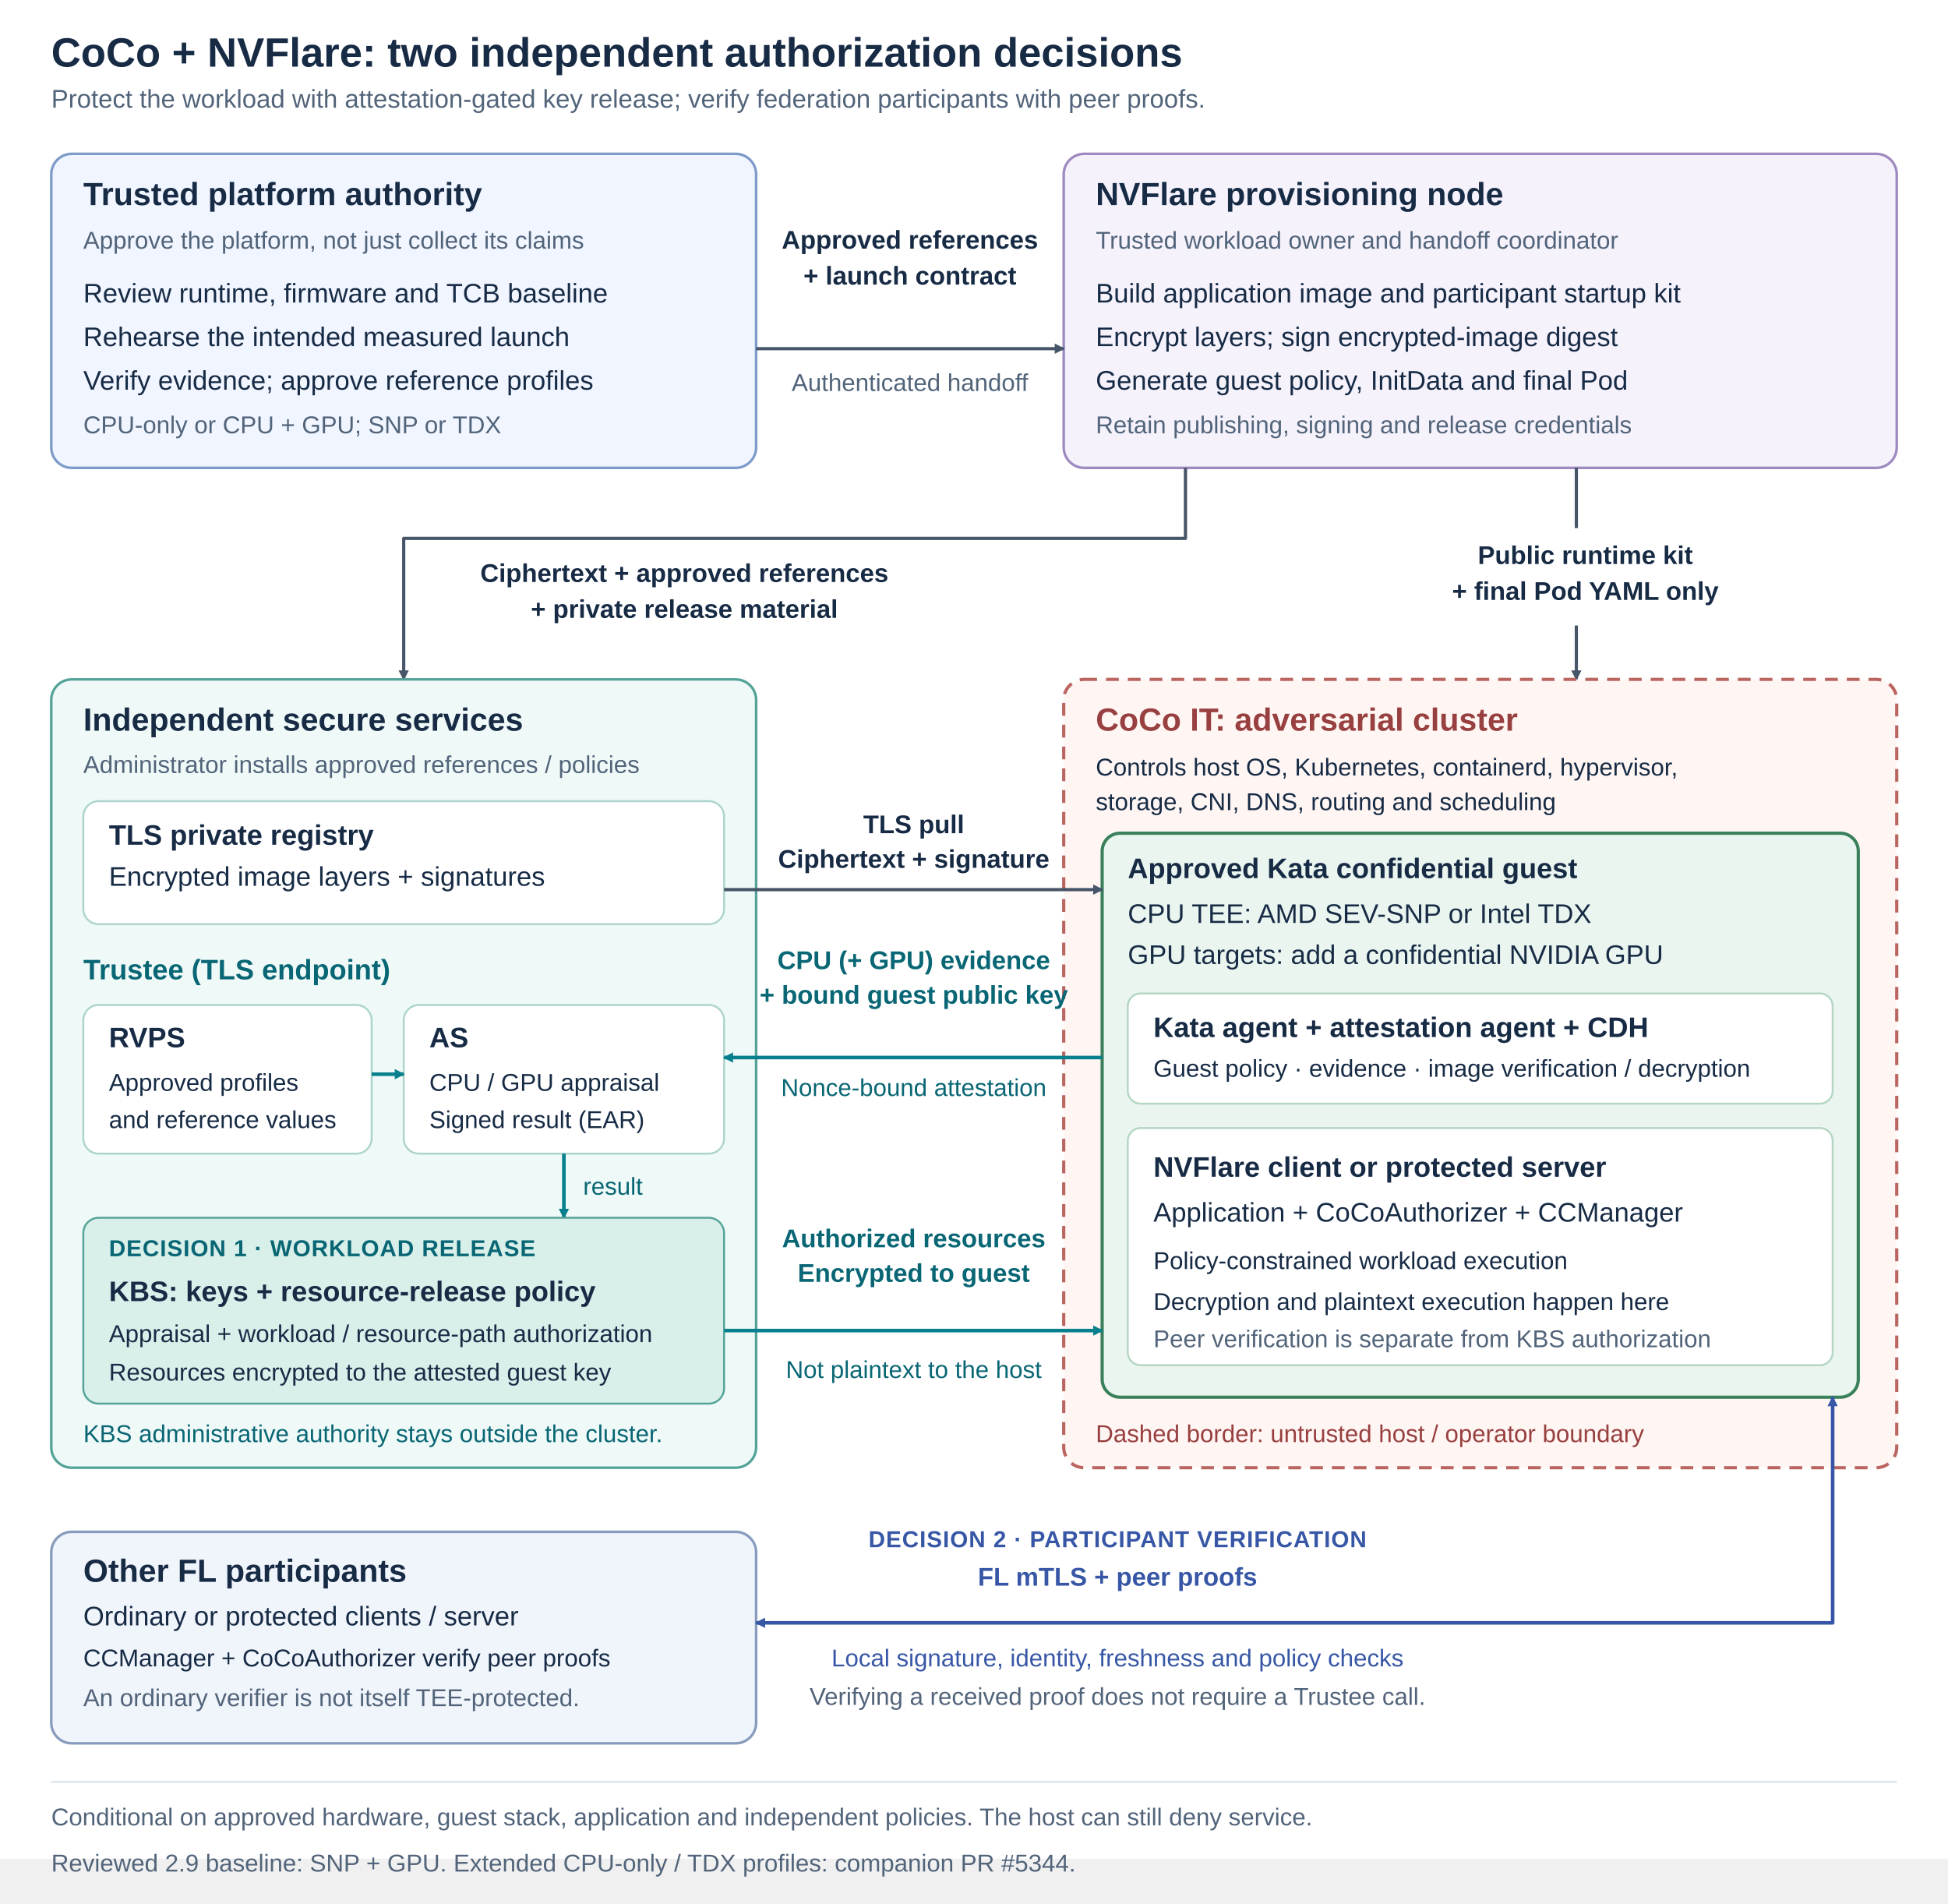
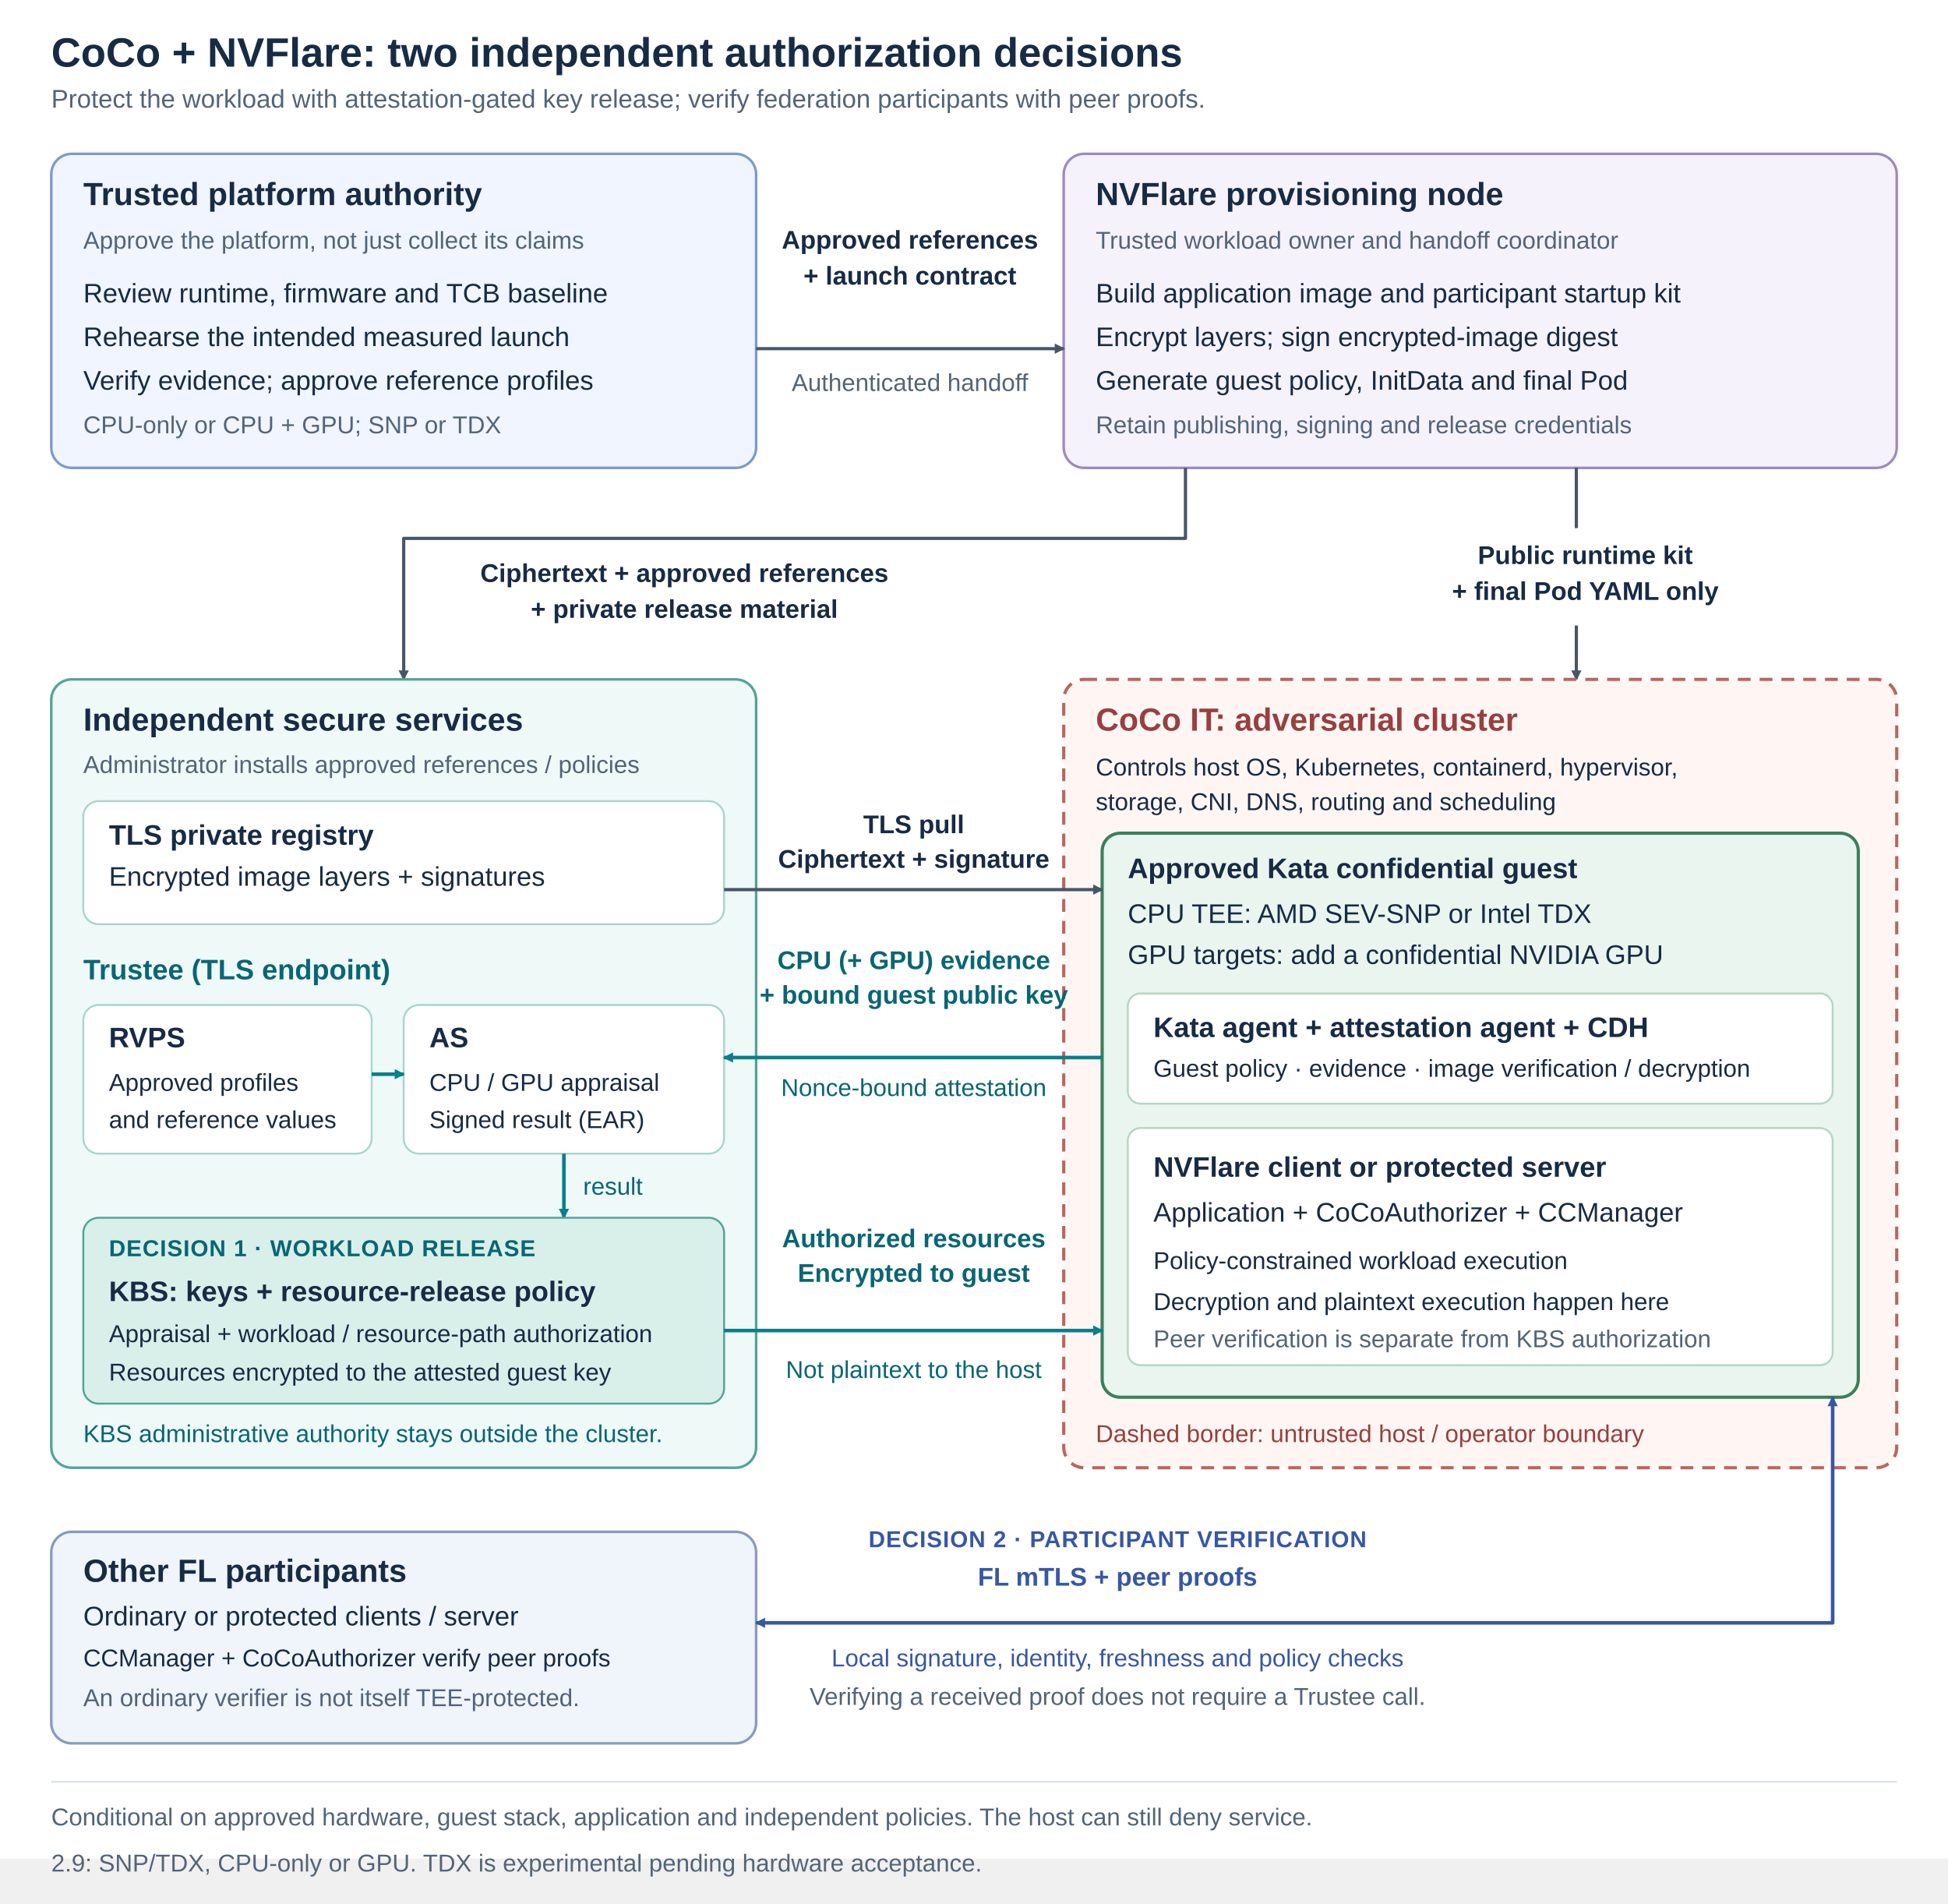
<svg xmlns="http://www.w3.org/2000/svg" width="1520" height="1485" viewBox="0 0 1520 1485" role="img" aria-labelledby="diagram-title diagram-description">
  <defs>
    <marker id="arrow-neutral" markerWidth="10" markerHeight="10" refX="8" refY="5" orient="auto-start-reverse" markerUnits="userSpaceOnUse">
      <path d="M1,1 L9,5 L1,9 Z" fill="#475569" />
    </marker>
    <marker id="arrow-teal" markerWidth="10" markerHeight="10" refX="8" refY="5" orient="auto-start-reverse" markerUnits="userSpaceOnUse">
      <path d="M1,1 L9,5 L1,9 Z" fill="#087f8c" />
    </marker>
    <marker id="arrow-blue" markerWidth="10" markerHeight="10" refX="8" refY="5" orient="auto-start-reverse" markerUnits="userSpaceOnUse">
      <path d="M1,1 L9,5 L1,9 Z" fill="#3757a6" />
    </marker>
    <style>
      text { font-family: Arial, Helvetica, sans-serif; fill: #172b45; }
      .title { font-size: 32px; font-weight: 700; }
      .subtitle { font-size: 20px; fill: #52647a; }
      .role { font-size: 25px; font-weight: 700; }
      .heading { font-size: 22px; font-weight: 700; }
      .body { font-size: 21px; }
      .small { font-size: 19px; }
      .label { font-size: 20px; font-weight: 600; text-anchor: middle; }
      .decision { font-size: 18px; font-weight: 700; letter-spacing: 0.6px; }
      .muted { fill: #52647a; }
      .teal { fill: #096674; }
      .blue { fill: #3757a6; }
      .danger { fill: #983f3f; }
      .link { fill: none; stroke: #475569; stroke-width: 2.5; stroke-linejoin: round; marker-end: url(#arrow-neutral); }
      .attestation { fill: none; stroke: #087f8c; stroke-width: 2.8; stroke-linejoin: round; marker-end: url(#arrow-teal); }
      .peer { fill: none; stroke: #3757a6; stroke-width: 2.8; stroke-linejoin: round; marker-start: url(#arrow-blue); marker-end: url(#arrow-blue); }
    </style>
  </defs>
  <rect width="1520" height="1450" fill="#ffffff" />
  <text x="40" y="52" class="title">CoCo + NVFlare: two independent authorization decisions</text>
  <text x="40" y="84" class="subtitle">Protect the workload with attestation-gated key release; verify federation participants with peer proofs.</text>
  <rect x="40" y="120" width="550" height="245" rx="16" fill="#f0f5ff" stroke="#7d9bc9" stroke-width="2" />
  <text x="65" y="160" class="role">Trusted platform authority</text>
  <text x="65" y="194" class="small muted">Approve the platform, not just collect its claims</text>
  <text x="65" y="236" class="body">Review runtime, firmware and TCB baseline</text>
  <text x="65" y="270" class="body">Rehearse the intended measured launch</text>
  <text x="65" y="304" class="body">Verify evidence; approve reference profiles</text>
  <text x="65" y="338" class="small muted">CPU-only or CPU + GPU; SNP or TDX</text>
  <rect x="830" y="120" width="650" height="245" rx="16" fill="#f5f2fc" stroke="#9d8abf" stroke-width="2" />
  <text x="855" y="160" class="role">NVFlare provisioning node</text>
  <text x="855" y="194" class="small muted">Trusted workload owner and handoff coordinator</text>
  <text x="855" y="236" class="body">Build application image and participant startup kit</text>
  <text x="855" y="270" class="body">Encrypt layers; sign encrypted-image digest</text>
  <text x="855" y="304" class="body">Generate guest policy, InitData and final Pod</text>
  <text x="855" y="338" class="small muted">Retain publishing, signing and release credentials</text>
  <path d="M590 272 H830" class="link" />
  <text x="710" y="194" class="label">Approved references</text>
  <text x="710" y="222" class="label">+ launch contract</text>
  <text x="710" y="305" class="small muted" text-anchor="middle">Authenticated handoff</text>
  <path d="M925 365 V420 H315 V530" class="link" />
  <text x="534" y="454" class="label">Ciphertext + approved references</text>
  <text x="534" y="482" class="label">+ private release material</text>
  <path d="M1230 365 V530" class="link" />
  <rect x="1100" y="412" width="275" height="76" rx="10" fill="#ffffff" />
  <text x="1237" y="440" class="label">Public runtime kit</text>
  <text x="1237" y="468" class="label">+ final Pod YAML only</text>
  <rect x="40" y="530" width="550" height="615" rx="16" fill="#eff9f8" stroke="#53a398" stroke-width="2" />
  <text x="65" y="570" class="role">Independent secure services</text>
  <text x="65" y="603" class="small muted">Administrator installs approved references / policies</text>
  <rect x="65" y="625" width="500" height="96" rx="12" fill="#ffffff" stroke="#acd4cd" stroke-width="1.5" />
  <text x="85" y="659" class="heading">TLS private registry</text>
  <text x="85" y="691" class="body">Encrypted image layers + signatures</text>
  <text x="65" y="764" class="heading teal">Trustee (TLS endpoint)</text>
  <rect x="65" y="784" width="225" height="116" rx="12" fill="#ffffff" stroke="#acd4cd" stroke-width="1.5" />
  <text x="85" y="817" class="heading">RVPS</text>
  <text x="85" y="851" class="small">Approved profiles</text>
  <text x="85" y="880" class="small">and reference values</text>
  <rect x="315" y="784" width="250" height="116" rx="12" fill="#ffffff" stroke="#acd4cd" stroke-width="1.5" />
  <text x="335" y="817" class="heading">AS</text>
  <text x="335" y="851" class="small">CPU / GPU appraisal</text>
  <text x="335" y="880" class="small">Signed result (EAR)</text>
  <path d="M290 838 H315" class="attestation" />
  <path d="M440 900 V950" class="attestation" />
  <text x="455" y="932" class="small teal">result</text>
  <rect x="65" y="950" width="500" height="145" rx="12" fill="#d9efea" stroke="#53a398" stroke-width="1.5" />
  <text x="85" y="980" class="decision teal">DECISION 1 · WORKLOAD RELEASE</text>
  <text x="85" y="1015" class="heading">KBS: keys + resource-release policy</text>
  <text x="85" y="1047" class="small">Appraisal + workload / resource-path authorization</text>
  <text x="85" y="1077" class="small">Resources encrypted to the attested guest key</text>
  <text x="65" y="1125" class="small teal">KBS administrative authority stays outside the cluster.</text>
  <rect x="830" y="530" width="650" height="615" rx="16" fill="#fff6f4" stroke="#bb6560" stroke-width="2.5" stroke-dasharray="10 7" />
  <text x="855" y="570" class="role danger">CoCo IT: adversarial cluster</text>
  <text x="855" y="605" class="small">Controls host OS, Kubernetes, containerd, hypervisor,</text>
  <text x="855" y="632" class="small">storage, CNI, DNS, routing and scheduling</text>
  <rect x="860" y="650" width="590" height="440" rx="14" fill="#eaf5ef" stroke="#39805b" stroke-width="2.5" />
  <text x="880" y="685" class="heading">Approved Kata confidential guest</text>
  <text x="880" y="720" class="body">CPU TEE: AMD SEV-SNP or Intel TDX</text>
  <text x="880" y="752" class="body">GPU targets: add a confidential NVIDIA GPU</text>
  <rect x="880" y="775" width="550" height="86" rx="10" fill="#ffffff" stroke="#b4d6c2" stroke-width="1.5" />
  <text x="900" y="809" class="heading">Kata agent + attestation agent + CDH</text>
  <text x="900" y="840" class="small">Guest policy · evidence · image verification / decryption</text>
  <rect x="880" y="880" width="550" height="185" rx="10" fill="#ffffff" stroke="#b4d6c2" stroke-width="1.5" />
  <text x="900" y="918" class="heading">NVFlare client or protected server</text>
  <text x="900" y="953" class="body">Application + CoCoAuthorizer + CCManager</text>
  <text x="900" y="990" class="small">Policy-constrained workload execution</text>
  <text x="900" y="1022" class="small">Decryption and plaintext execution happen here</text>
  <text x="900" y="1051" class="small muted">Peer verification is separate from KBS authorization</text>
  <text x="855" y="1125" class="small danger">Dashed border: untrusted host / operator boundary</text>
  <path d="M565 694 H860" class="link" />
  <text x="713" y="650" class="label">TLS pull</text>
  <text x="713" y="677" class="label">Ciphertext + signature</text>
  <path d="M860 825 H565" class="attestation" />
  <text x="713" y="756" class="label teal">CPU (+ GPU) evidence</text>
  <text x="713" y="783" class="label teal">+ bound guest public key</text>
  <text x="713" y="855" class="small teal" text-anchor="middle">Nonce-bound attestation</text>
  <path d="M565 1038 H860" class="attestation" />
  <text x="713" y="973" class="label teal">Authorized resources</text>
  <text x="713" y="1000" class="label teal">Encrypted to guest</text>
  <text x="713" y="1075" class="small teal" text-anchor="middle">Not plaintext to the host</text>
  <rect x="40" y="1195" width="550" height="165" rx="16" fill="#f0f4fb" stroke="#879bbd" stroke-width="2" />
  <text x="65" y="1234" class="role">Other FL participants</text>
  <text x="65" y="1268" class="body">Ordinary or protected clients / server</text>
  <text x="65" y="1300" class="small">CCManager + CoCoAuthorizer verify peer proofs</text>
  <text x="65" y="1331" class="small muted">An ordinary verifier is not itself TEE-protected.</text>
  <path d="M1430 1090 V1266 H590" class="peer" />
  <text x="872" y="1207" class="decision blue" text-anchor="middle">DECISION 2 · PARTICIPANT VERIFICATION</text>
  <text x="872" y="1237" class="label blue">FL mTLS + peer proofs</text>
  <text x="872" y="1300" class="small blue" text-anchor="middle">Local signature, identity, freshness and policy checks</text>
  <text x="872" y="1330" class="small muted" text-anchor="middle">Verifying a received proof does not require a Trustee call.</text>
  <path d="M40 1390 H1480" stroke="#dbe3ec" stroke-width="1.5" />
  <text x="40" y="1424" class="small muted">Conditional on approved hardware, guest stack, application and independent policies. The host can still deny service.</text>
-   <text x="40" y="1460" class="small muted">Reviewed 2.9 baseline: SNP + GPU. Extended CPU-only / TDX profiles: companion PR #5344.</text>
+   <text x="40" y="1460" class="small muted">2.9: SNP/TDX, CPU-only or GPU. TDX is experimental pending hardware acceptance.</text>
</svg>
